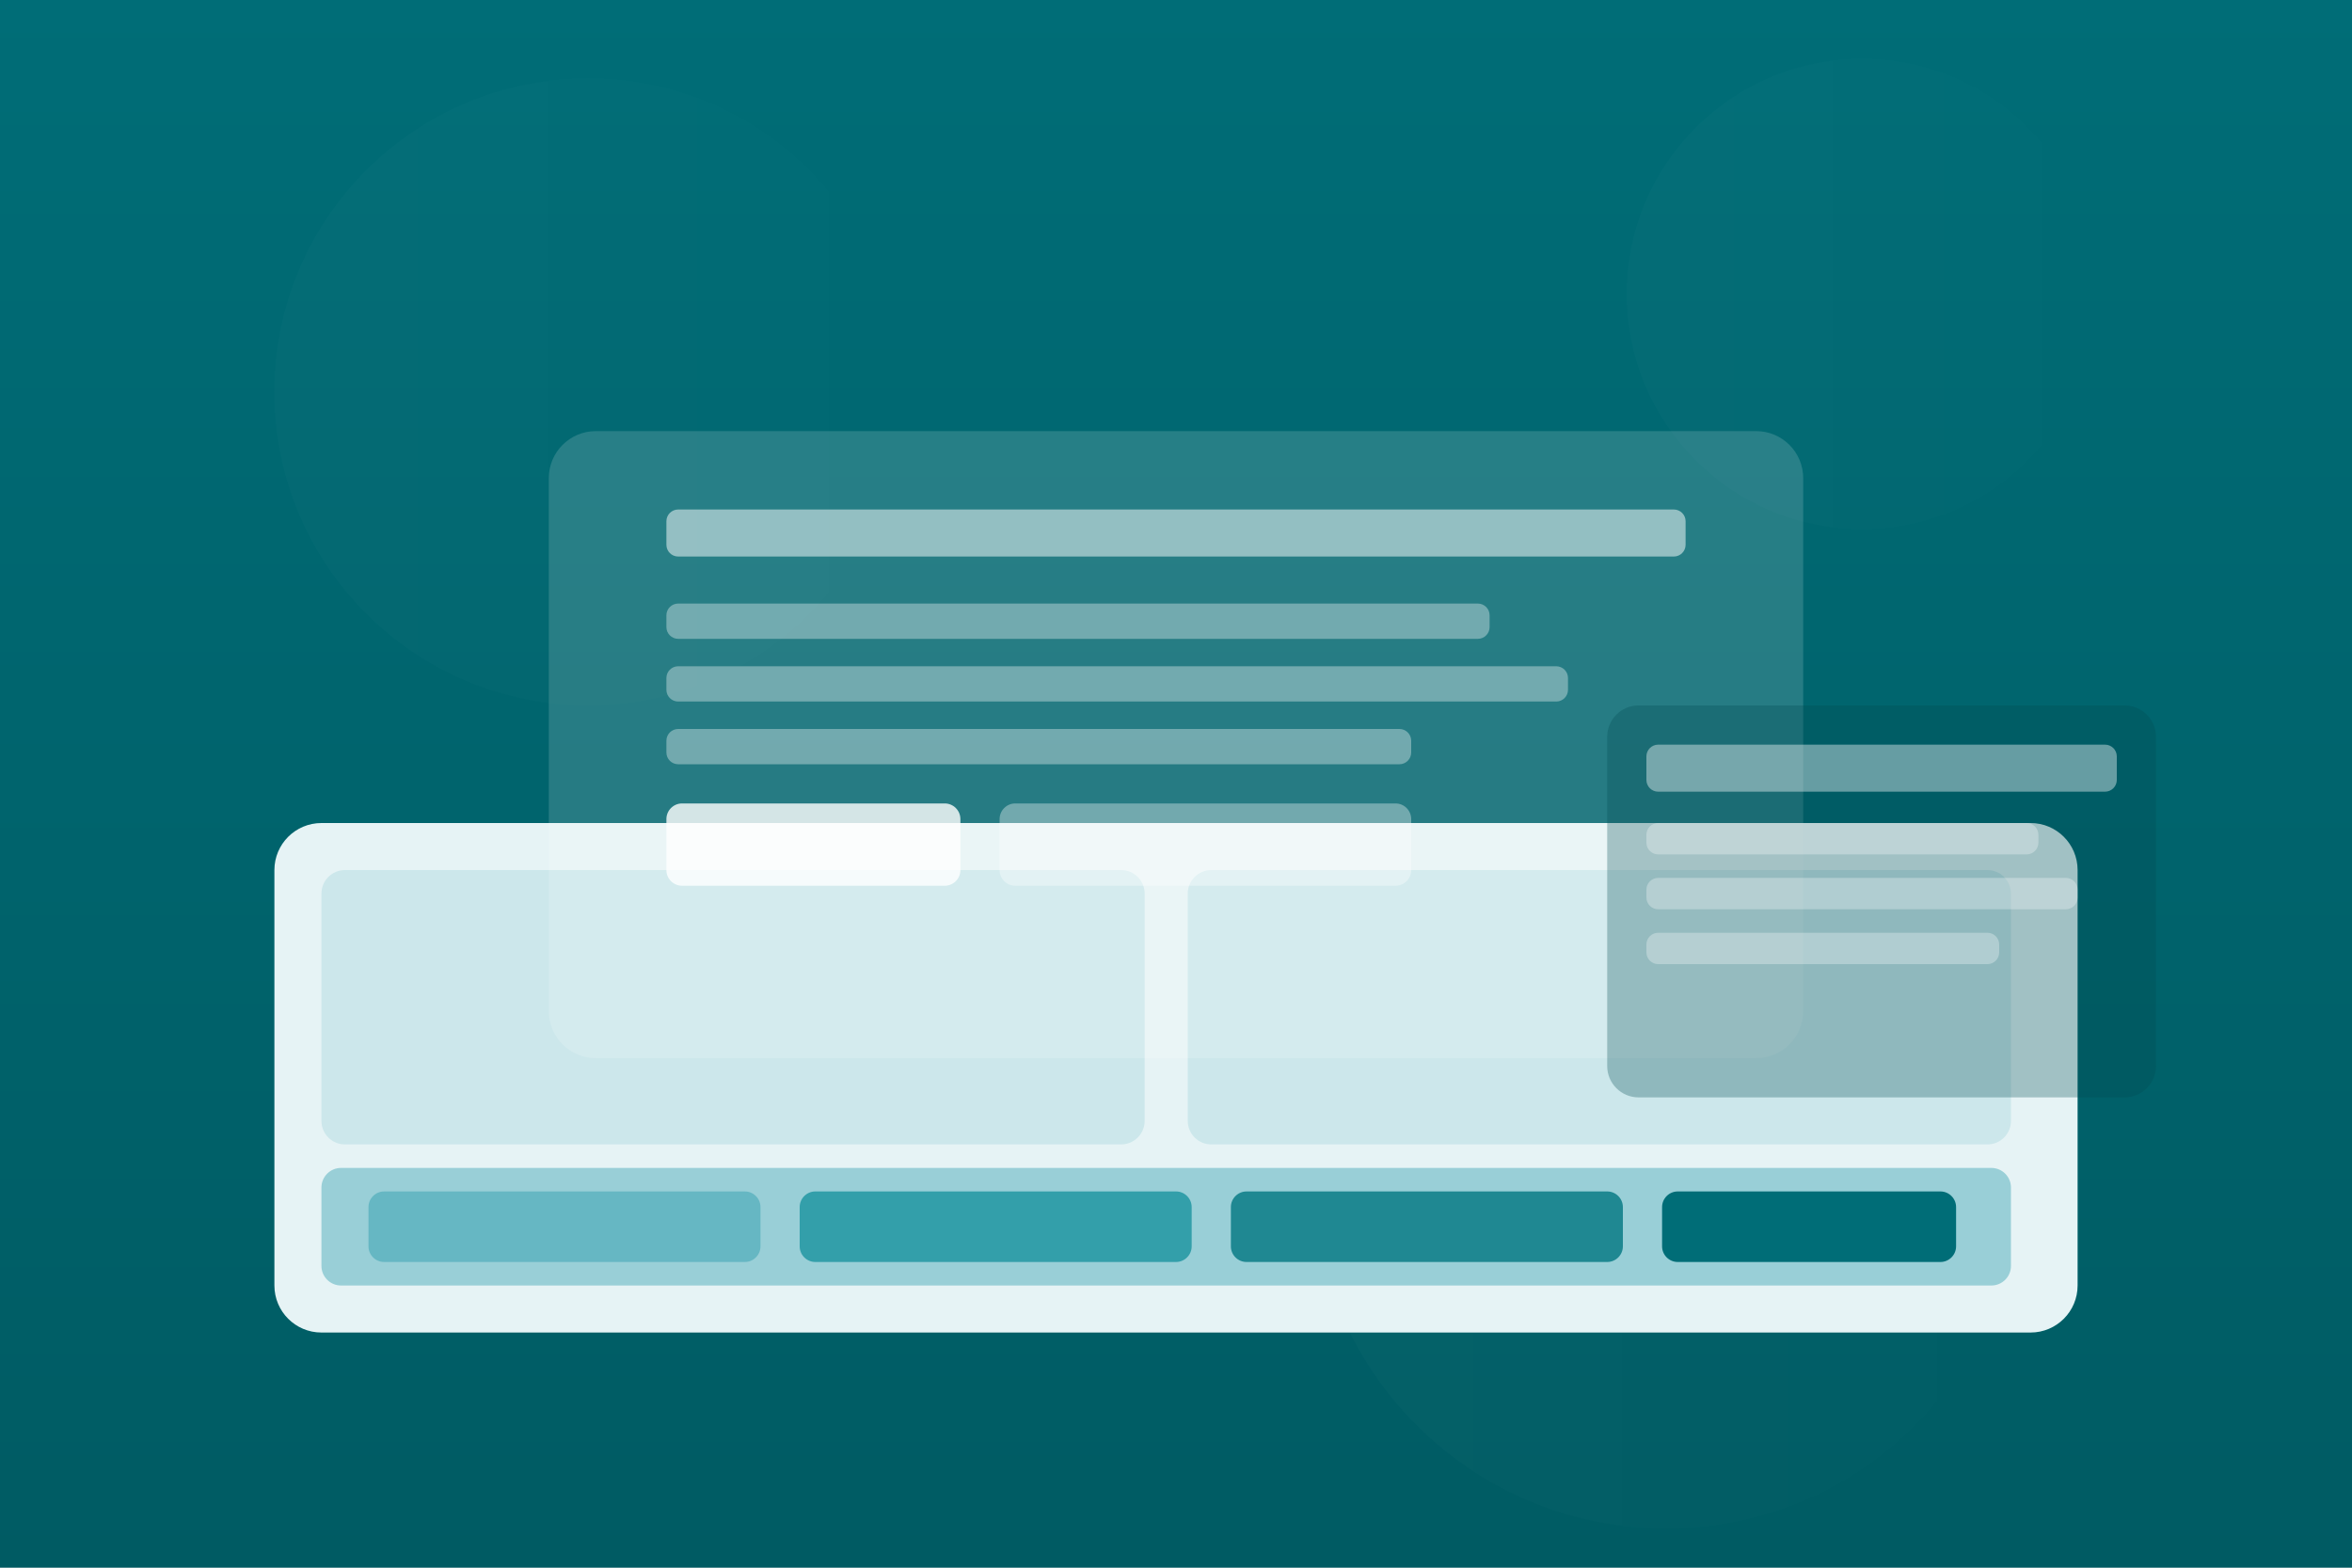
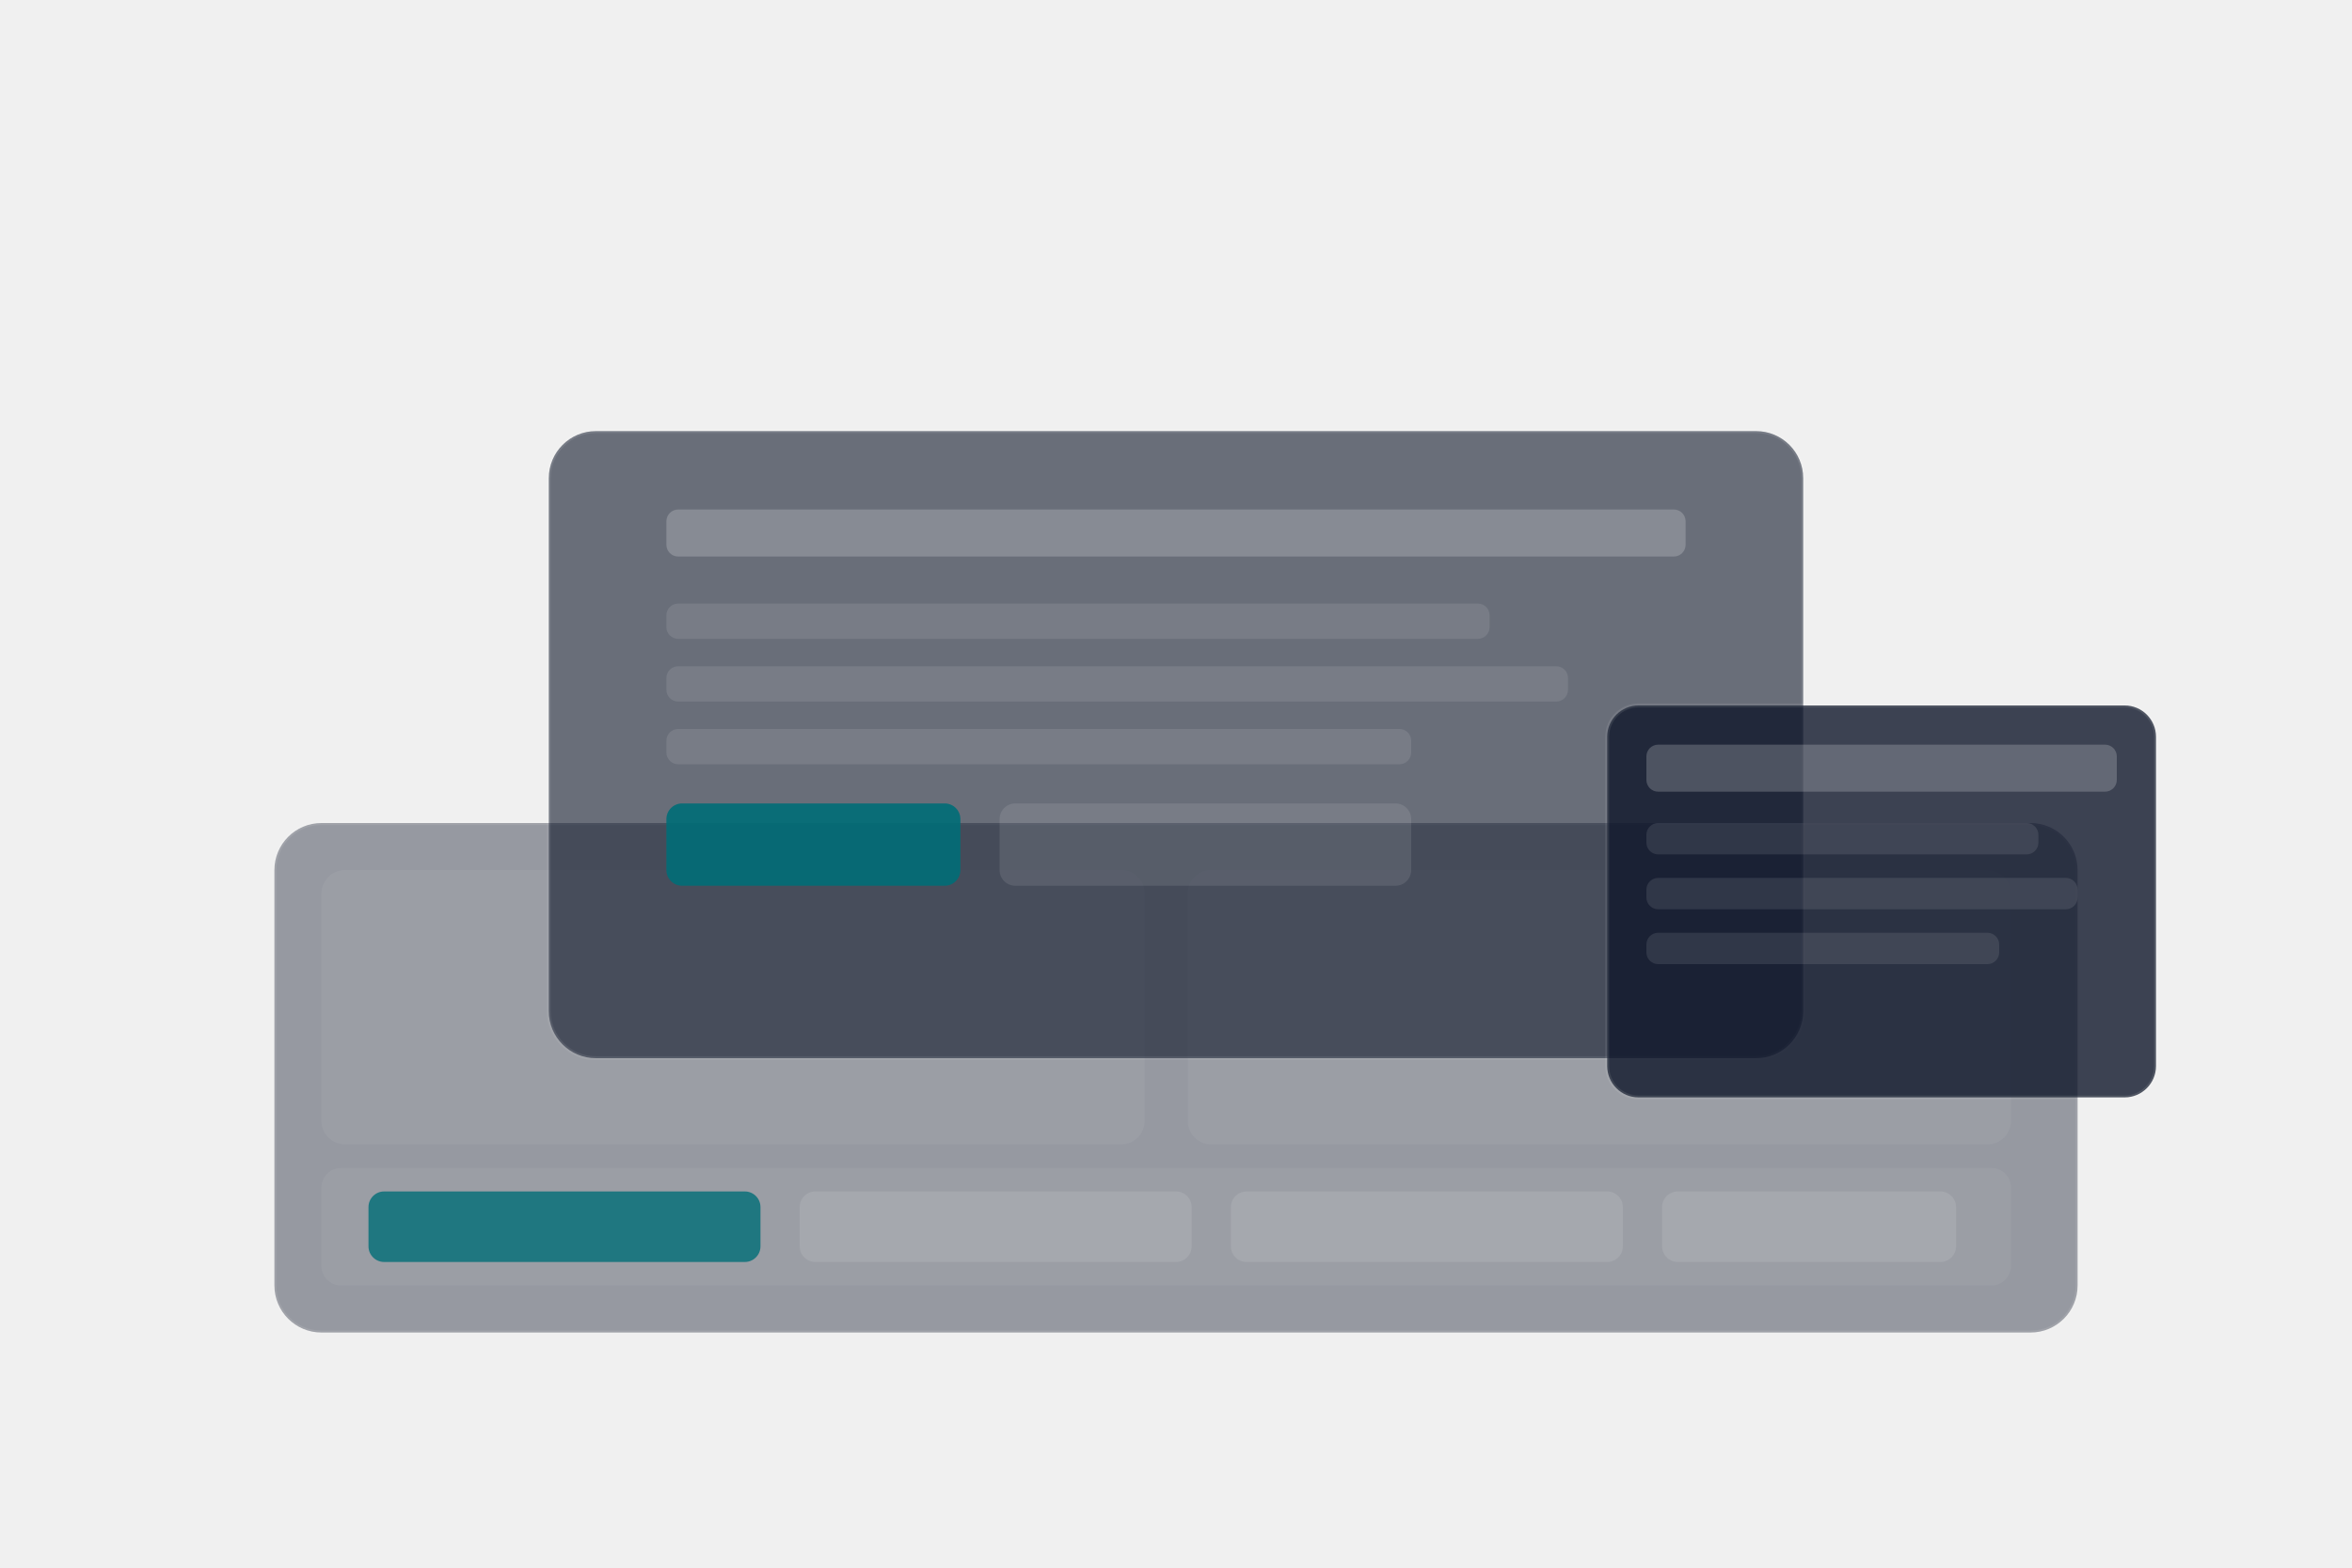
<svg xmlns="http://www.w3.org/2000/svg" viewBox="0 0 1200 800">
  <defs>
    <linearGradient id="bg" x1="0" y1="0" x2="0" y2="1">
      <stop offset="0" stop-color="#006D77" />
      <stop offset="1" stop-color="#005B63" />
    </linearGradient>
    <linearGradient id="light" x1="0" y1="0" x2="1" y2="0">
-       <stop offset="0" stop-color="#FFFFFF" stop-opacity="0.15" />
+       <stop offset="0" stop-color="#FFFFFF" stop-opacity="0.1" />
      <stop offset="1" stop-color="#FFFFFF" stop-opacity="0" />
    </linearGradient>
  </defs>
-   <rect width="1200" height="800" fill="url(#bg)" />
-   <g opacity="0.12">
+   <g opacity="0.3">
    <circle cx="300" cy="200" r="160" fill="url(#light)" />
    <circle cx="950" cy="150" r="120" fill="url(#light)" />
    <circle cx="850" cy="600" r="180" fill="url(#light)" />
  </g>
  <g transform="translate(140,420)">
-     <rect x="0" y="0" width="920" height="260" rx="24" fill="#E6F3F5" />
-     <rect x="24" y="24" width="420" height="140" rx="12" fill="#CCE7EB" />
-     <rect x="466" y="24" width="420" height="140" rx="12" fill="#CCE7EB" />
-     <rect x="24" y="176" width="862" height="60" rx="10" fill="#99CFD7" />
-     <rect x="48" y="188" width="200" height="36" rx="8" fill="#66B7C3" />
-     <rect x="268" y="188" width="200" height="36" rx="8" fill="#339FAA" />
-     <rect x="488" y="188" width="200" height="36" rx="8" fill="#1F8892" />
-     <rect x="708" y="188" width="150" height="36" rx="8" fill="#006D77" />
+     <rect x="0" y="0" width="920" height="260" rx="24" fill="#0f172a" opacity="0.4" stroke="rgba(255,255,255,0.1)" stroke-width="2" />
+     <rect x="24" y="24" width="420" height="140" rx="12" fill="#ffffff" opacity="0.05" />
+     <rect x="466" y="24" width="420" height="140" rx="12" fill="#ffffff" opacity="0.05" />
+     <rect x="24" y="176" width="862" height="60" rx="10" fill="#ffffff" opacity="0.05" />
+     <rect x="48" y="188" width="200" height="36" rx="8" fill="#006D77" opacity="0.8" />
+     <rect x="268" y="188" width="200" height="36" rx="8" fill="#ffffff" opacity="0.1" />
+     <rect x="488" y="188" width="200" height="36" rx="8" fill="#ffffff" opacity="0.1" />
+     <rect x="708" y="188" width="150" height="36" rx="8" fill="#ffffff" opacity="0.1" />
  </g>
  <g transform="translate(280,220)">
-     <rect x="0" y="0" width="640" height="320" rx="24" fill="#FFFFFF" opacity="0.15" />
+     <rect x="0" y="0" width="640" height="320" rx="24" fill="#0f172a" opacity="0.6" stroke="rgba(255,255,255,0.1)" stroke-width="2" />
    <g transform="translate(60,40)">
-       <rect x="0" y="0" width="520" height="24" rx="6" fill="#FFFFFF" opacity="0.5" />
-       <rect x="0" y="48" width="420" height="18" rx="6" fill="#FFFFFF" opacity="0.35" />
-       <rect x="0" y="80" width="460" height="18" rx="6" fill="#FFFFFF" opacity="0.35" />
-       <rect x="0" y="112" width="380" height="18" rx="6" fill="#FFFFFF" opacity="0.35" />
+       <rect x="0" y="0" width="520" height="24" rx="6" fill="#ffffff" opacity="0.2" />
+       <rect x="0" y="48" width="420" height="18" rx="6" fill="#ffffff" opacity="0.1" />
+       <rect x="0" y="80" width="460" height="18" rx="6" fill="#ffffff" opacity="0.1" />
+       <rect x="0" y="112" width="380" height="18" rx="6" fill="#ffffff" opacity="0.1" />
    </g>
    <g transform="translate(60,190)">
-       <rect x="0" y="0" width="150" height="42" rx="8" fill="#FFFFFF" opacity="0.8" />
-       <rect x="170" y="0" width="210" height="42" rx="8" fill="#FFFFFF" opacity="0.35" />
+       <rect x="0" y="0" width="150" height="42" rx="8" fill="#006D77" opacity="0.9" />
+       <rect x="170" y="0" width="210" height="42" rx="8" fill="#ffffff" opacity="0.1" />
    </g>
  </g>
  <g transform="translate(860,360)">
-     <rect x="-40" y="0" width="280" height="200" rx="16" fill="#004A50" opacity="0.3" />
-     <rect x="-20" y="20" width="240" height="24" rx="6" fill="#FFFFFF" opacity="0.4" />
-     <rect x="-20" y="60" width="200" height="16" rx="6" fill="#FFFFFF" opacity="0.3" />
-     <rect x="-20" y="88" width="220" height="16" rx="6" fill="#FFFFFF" opacity="0.3" />
-     <rect x="-20" y="116" width="180" height="16" rx="6" fill="#FFFFFF" opacity="0.3" />
+     <rect x="-40" y="0" width="280" height="200" rx="16" fill="#0f172a" opacity="0.8" stroke="rgba(255,255,255,0.1)" stroke-width="2" />
+     <rect x="-20" y="20" width="240" height="24" rx="6" fill="#ffffff" opacity="0.2" />
+     <rect x="-20" y="60" width="200" height="16" rx="6" fill="#ffffff" opacity="0.1" />
+     <rect x="-20" y="88" width="220" height="16" rx="6" fill="#ffffff" opacity="0.1" />
+     <rect x="-20" y="116" width="180" height="16" rx="6" fill="#ffffff" opacity="0.1" />
  </g>
</svg>
